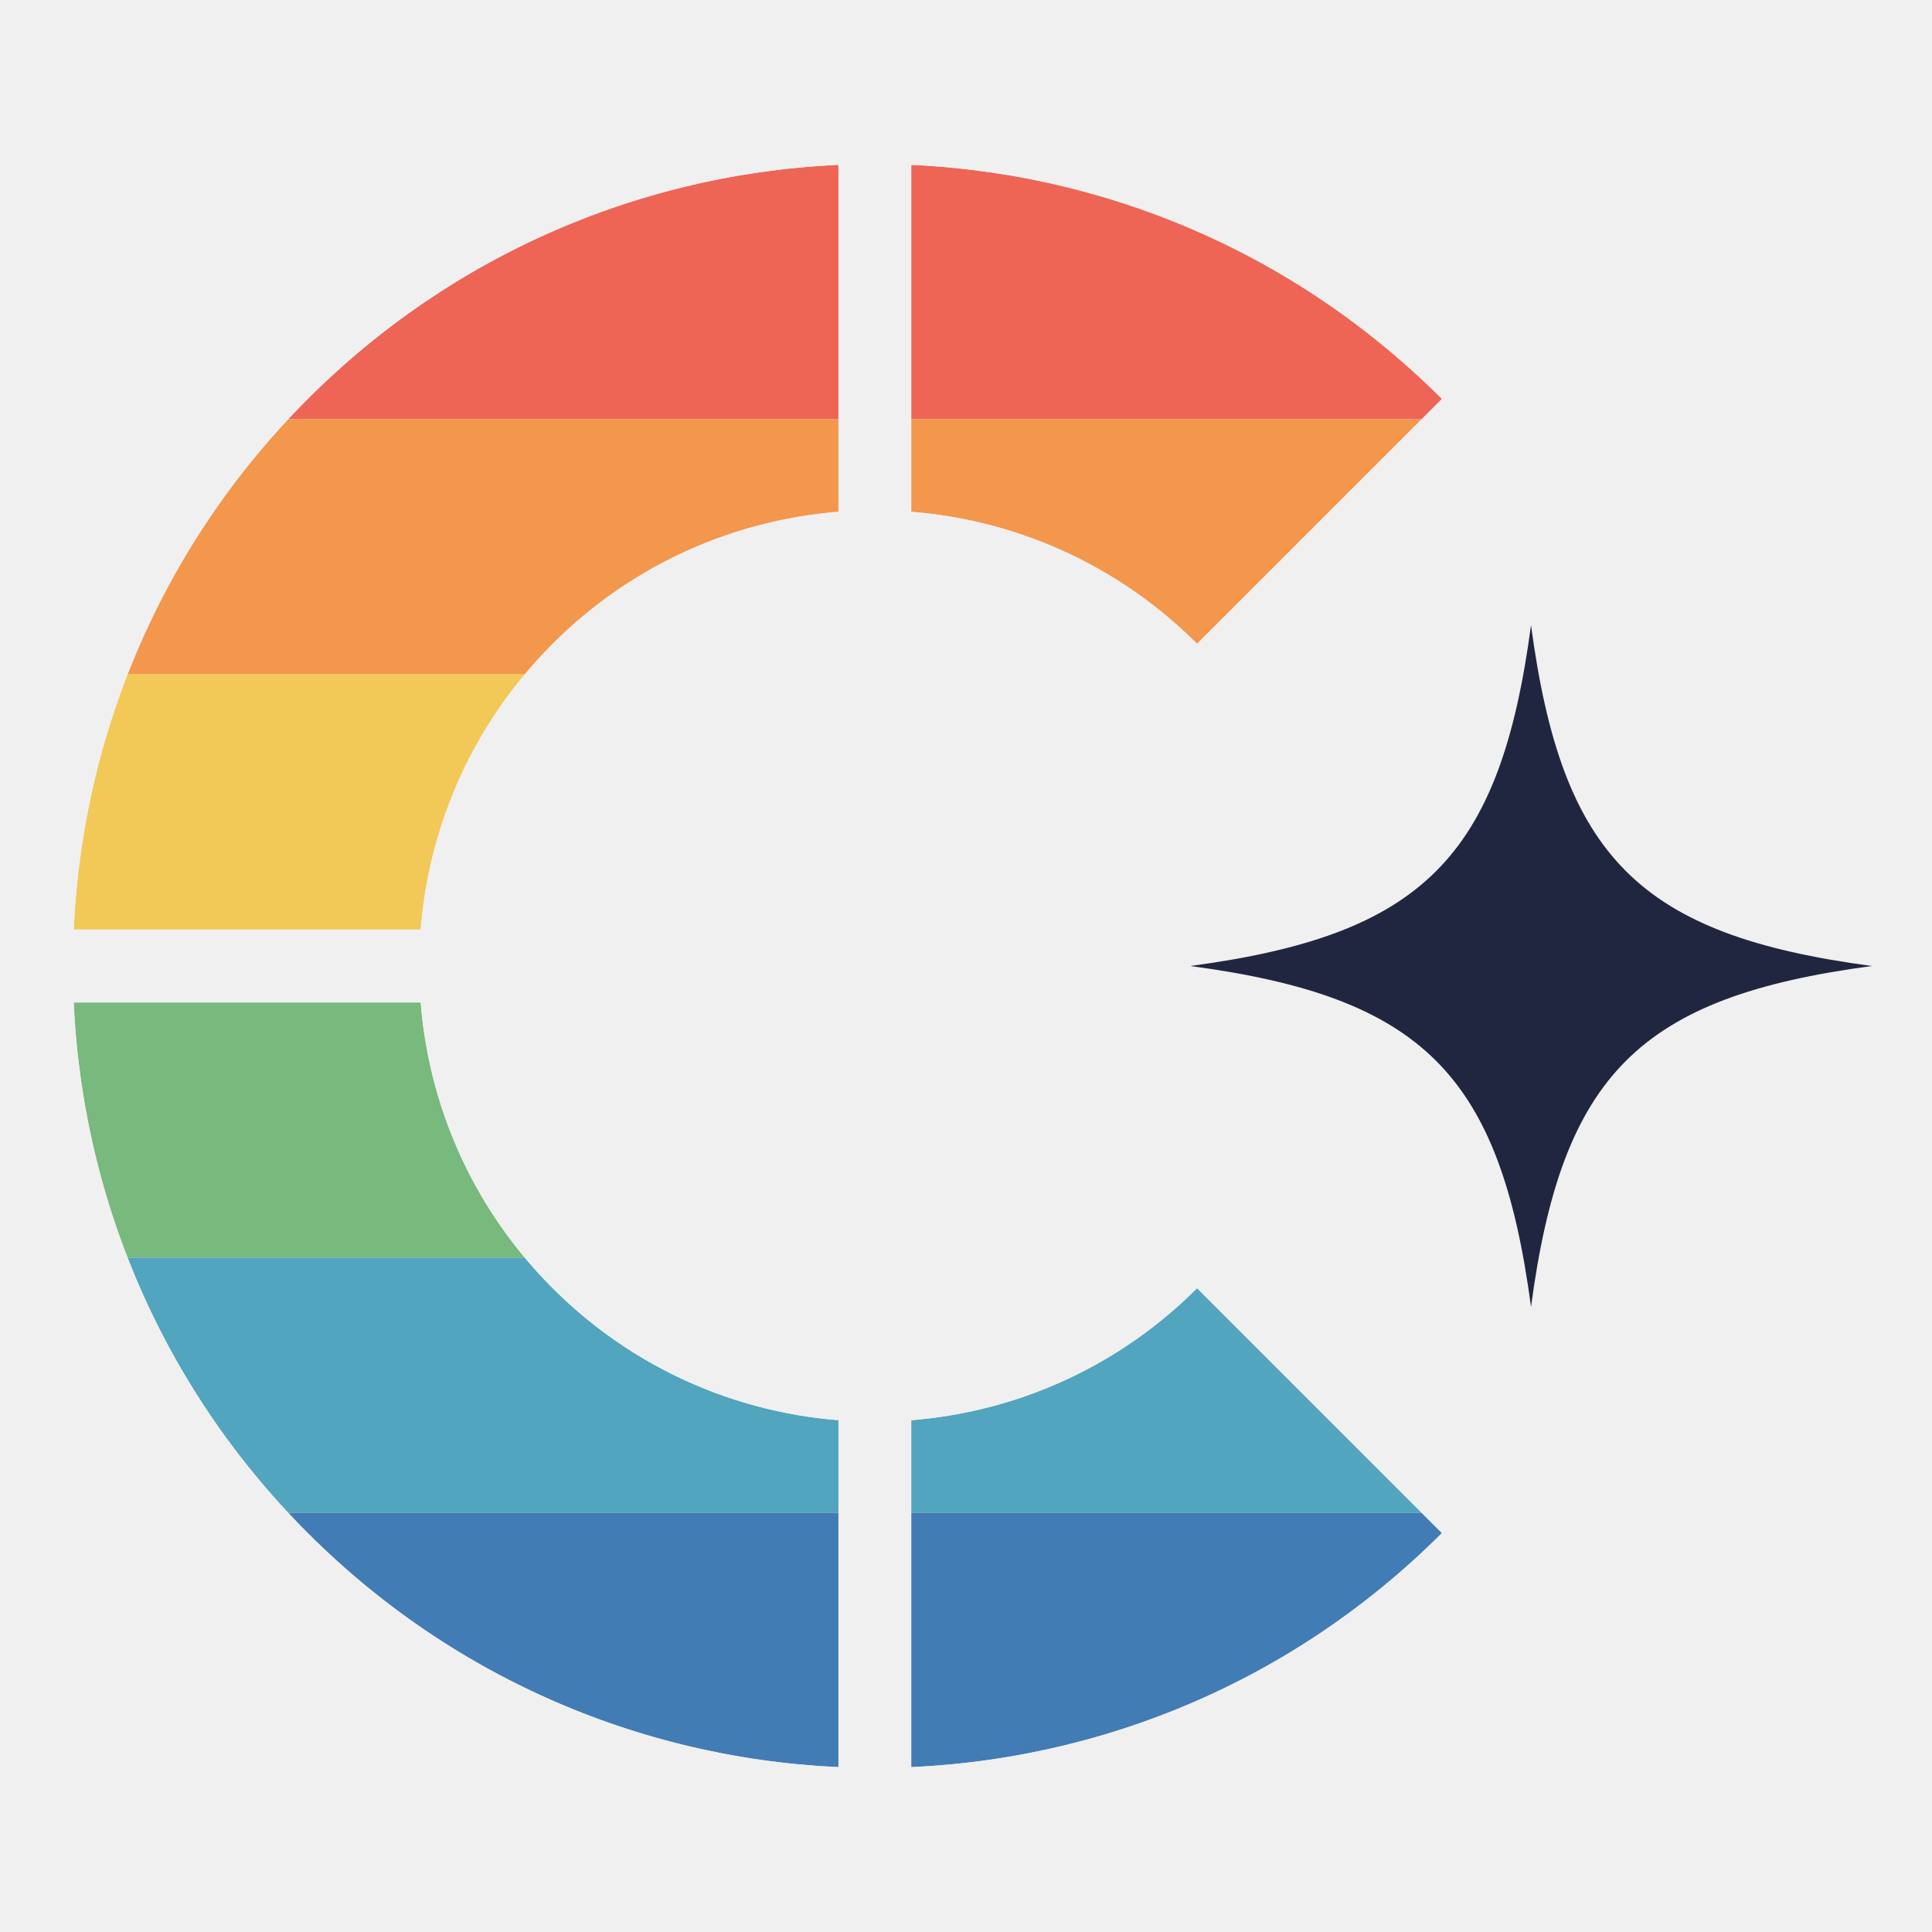
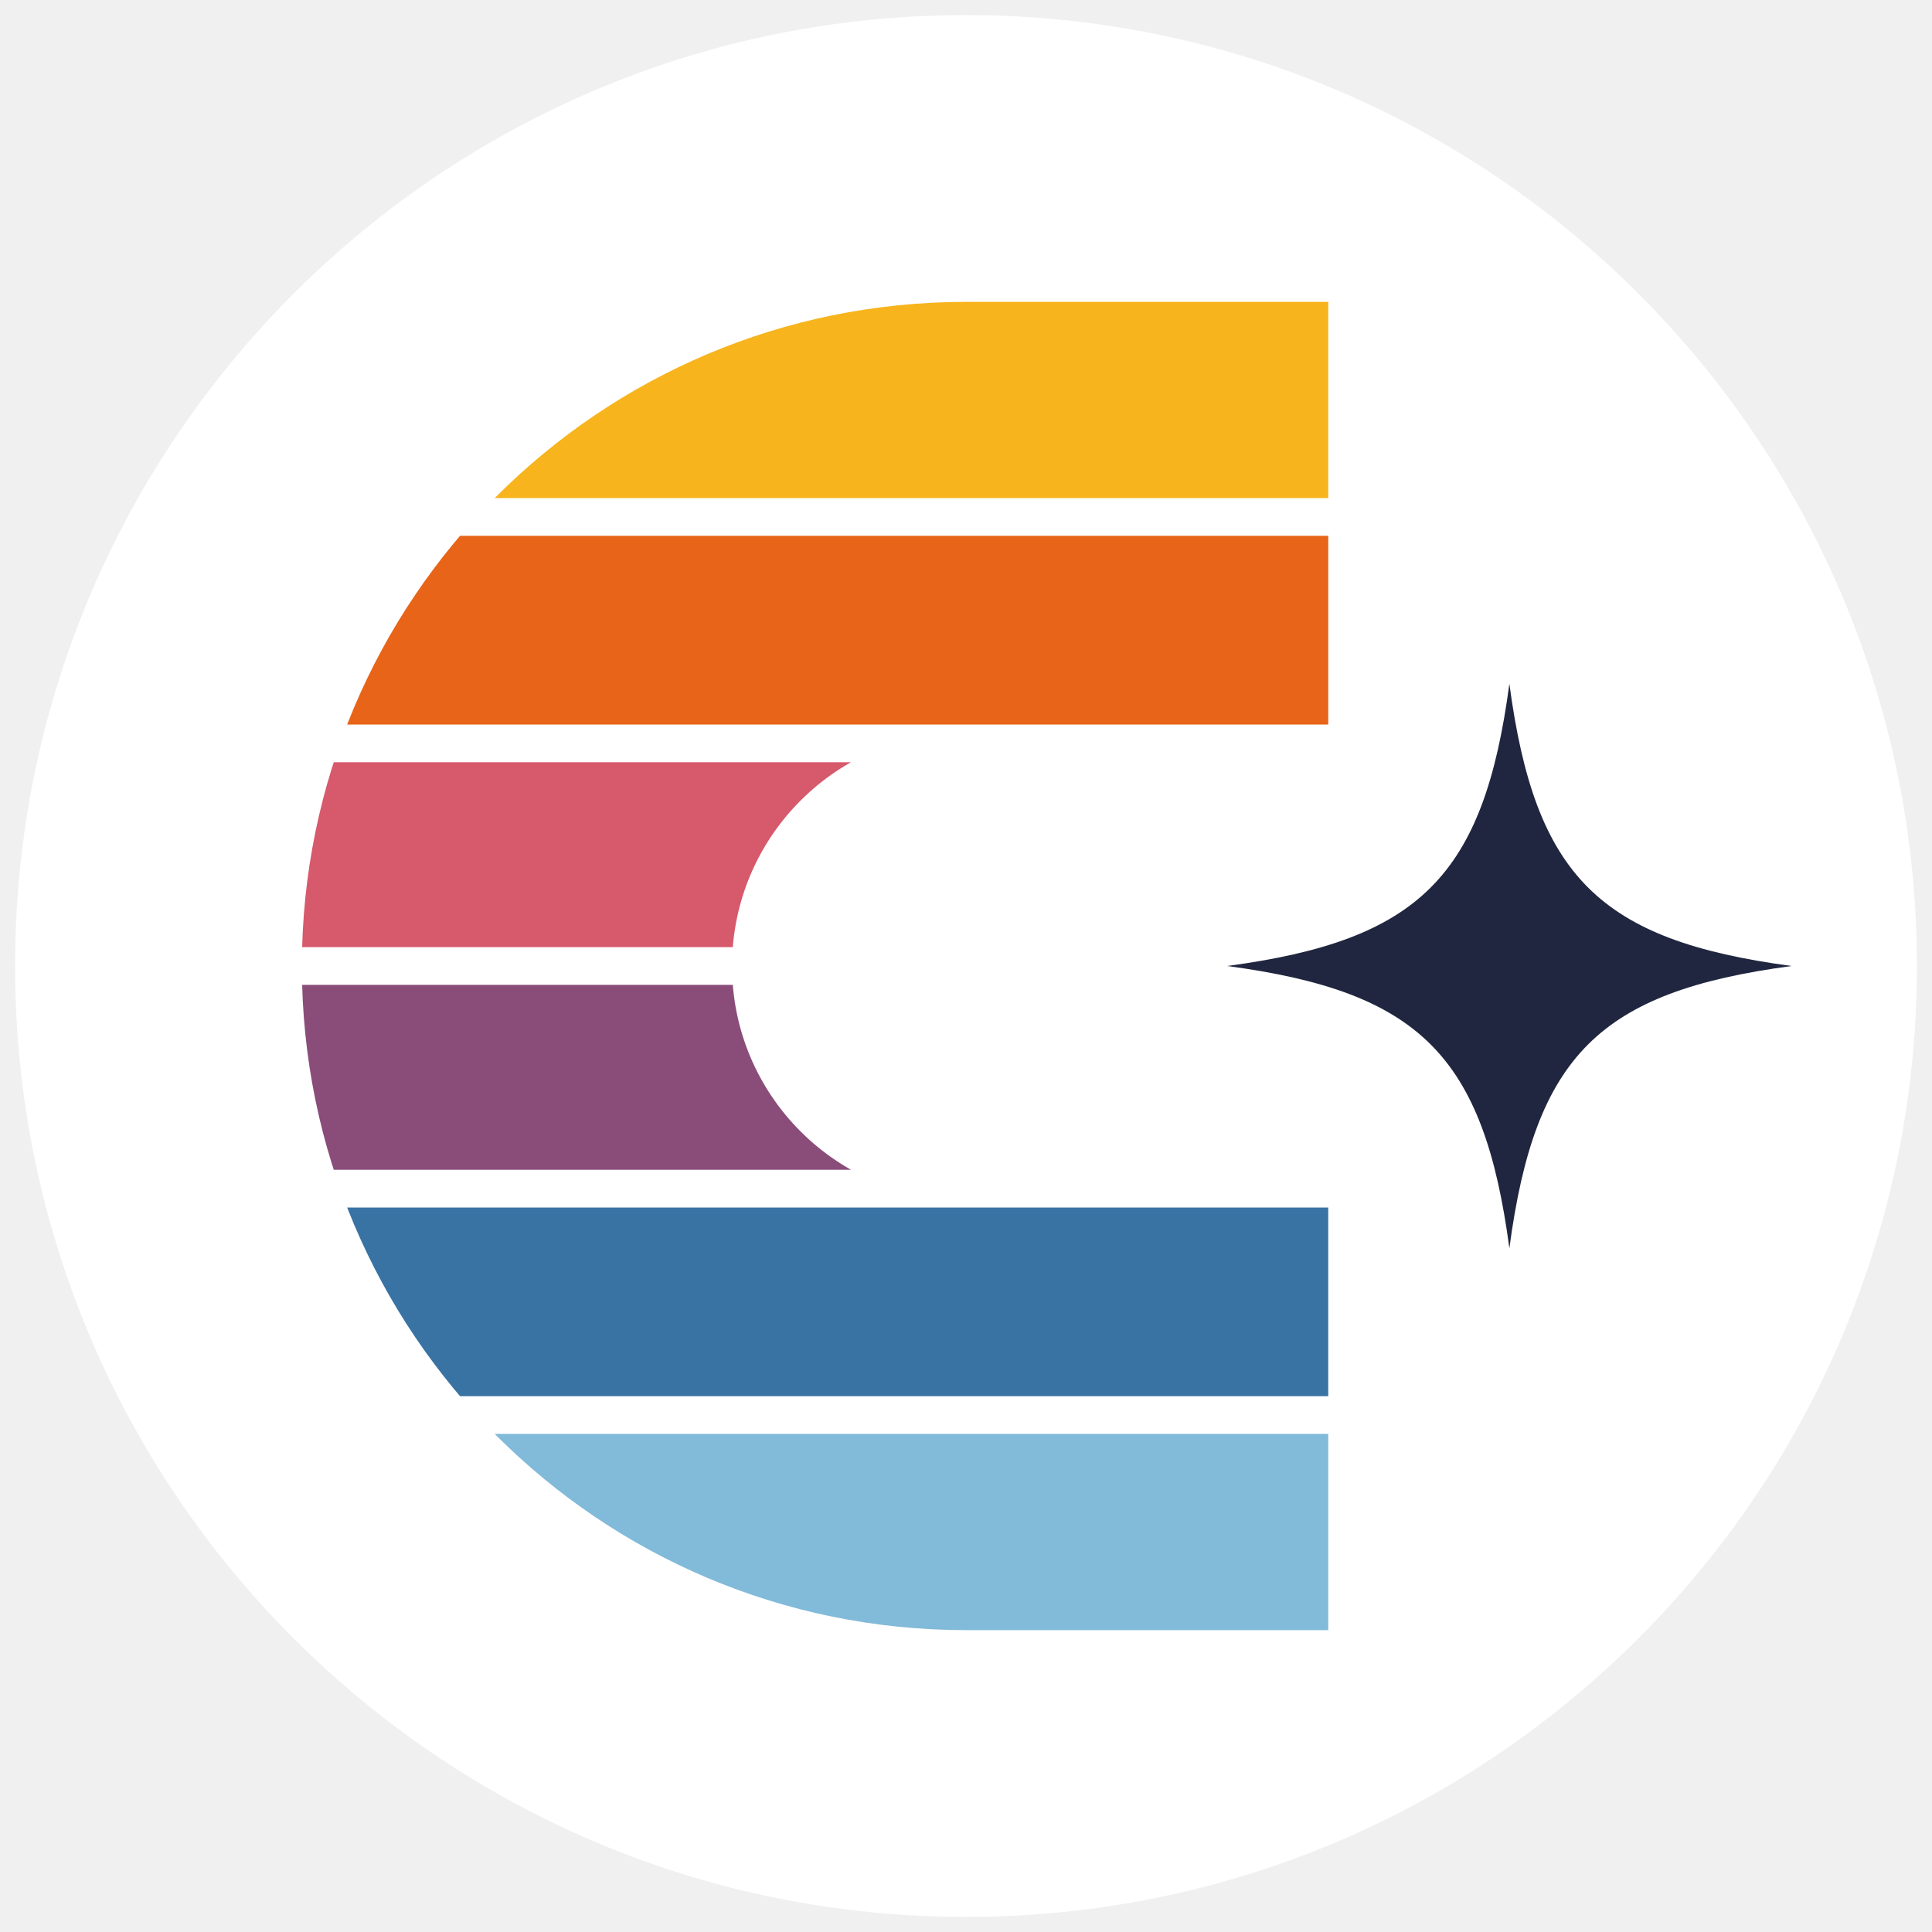
- <svg xmlns="http://www.w3.org/2000/svg" width="256" height="256" viewBox="32 22 212 212" fill="none" color="#20263F" role="img" aria-labelledby="title desc">
-   <style>@media (prefers-color-scheme: dark) { :root { color: #F4F2E9; } }</style>
+ <svg xmlns="http://www.w3.org/2000/svg" width="256" height="256" viewBox="0 0 256 256" fill="none" color="#20263F" role="img" aria-labelledby="title desc">
+   <circle cx="128" cy="128" r="126" fill="#FFFFFF" />
  <defs>
-     <clipPath id="rainbow-c">
-       <path d="M190.225 65.775A88 88 0 1 0 190.225 190.225L163.355 163.355A50 50 0 1 1 163.355 92.645Z" />
+     <clipPath id="c-silhouette">
+       <path d="M176 40H128A88 88 0 0 0 128 216H176V159H128A31 31 0 0 1 128 97H176Z" />
    </clipPath>
-     <mask id="c-cross-cuts" x="0" y="0" width="256" height="256" maskUnits="userSpaceOnUse" style="mask-type: luminance">
-       <rect width="256" height="256" fill="white" />
-       <rect x="124" y="0" width="8" height="256" fill="black" />
-       <rect x="0" y="124" width="128" height="8" fill="black" />
-     </mask>
  </defs>
-   <g>
-     <g clip-path="url(#rainbow-c)" mask="url(#c-cross-cuts)">
-       <rect x="40" y="40" width="176" height="28" fill="#EE6556" />
-       <rect x="40" y="68" width="176" height="28" fill="#F3974C" />
-       <rect x="40" y="96" width="176" height="28" fill="#F2C957" />
-       <rect x="40" y="132" width="176" height="28" fill="#78B97D" />
-       <rect x="40" y="160" width="176" height="28" fill="#51A5BE" />
-       <rect x="40" y="188" width="176" height="28" fill="#427CB5" />
-     </g>
-     <path fill="currentColor" transform="translate(200 128) scale(1.7) translate(-184 -128)" d="M184 106C186 121 191 126 206 128C191 130 186 135 184 150C182 135 177 130 162 128C177 126 182 121 184 106Z" />
+   <g clip-path="url(#c-silhouette)">
+     <rect x="40" y="40" width="176" height="26" fill="#F7B41C" />
+     <rect x="40" y="71" width="176" height="25" fill="#E76418" />
+     <rect x="40" y="101" width="176" height="24.5" fill="#D7596C" />
+     <rect x="40" y="130.5" width="176" height="24.5" fill="#8A4D79" />
+     <rect x="40" y="160" width="176" height="25" fill="#3973A4" />
+     <rect x="40" y="190" width="176" height="26" fill="#82BAD9" />
  </g>
+   <path fill="currentColor" transform="translate(200 128) scale(1.7) translate(-184 -128)" d="M184 106C186 121 191 126 206 128C191 130 186 135 184 150C182 135 177 130 162 128C177 126 182 121 184 106Z" />
</svg>
